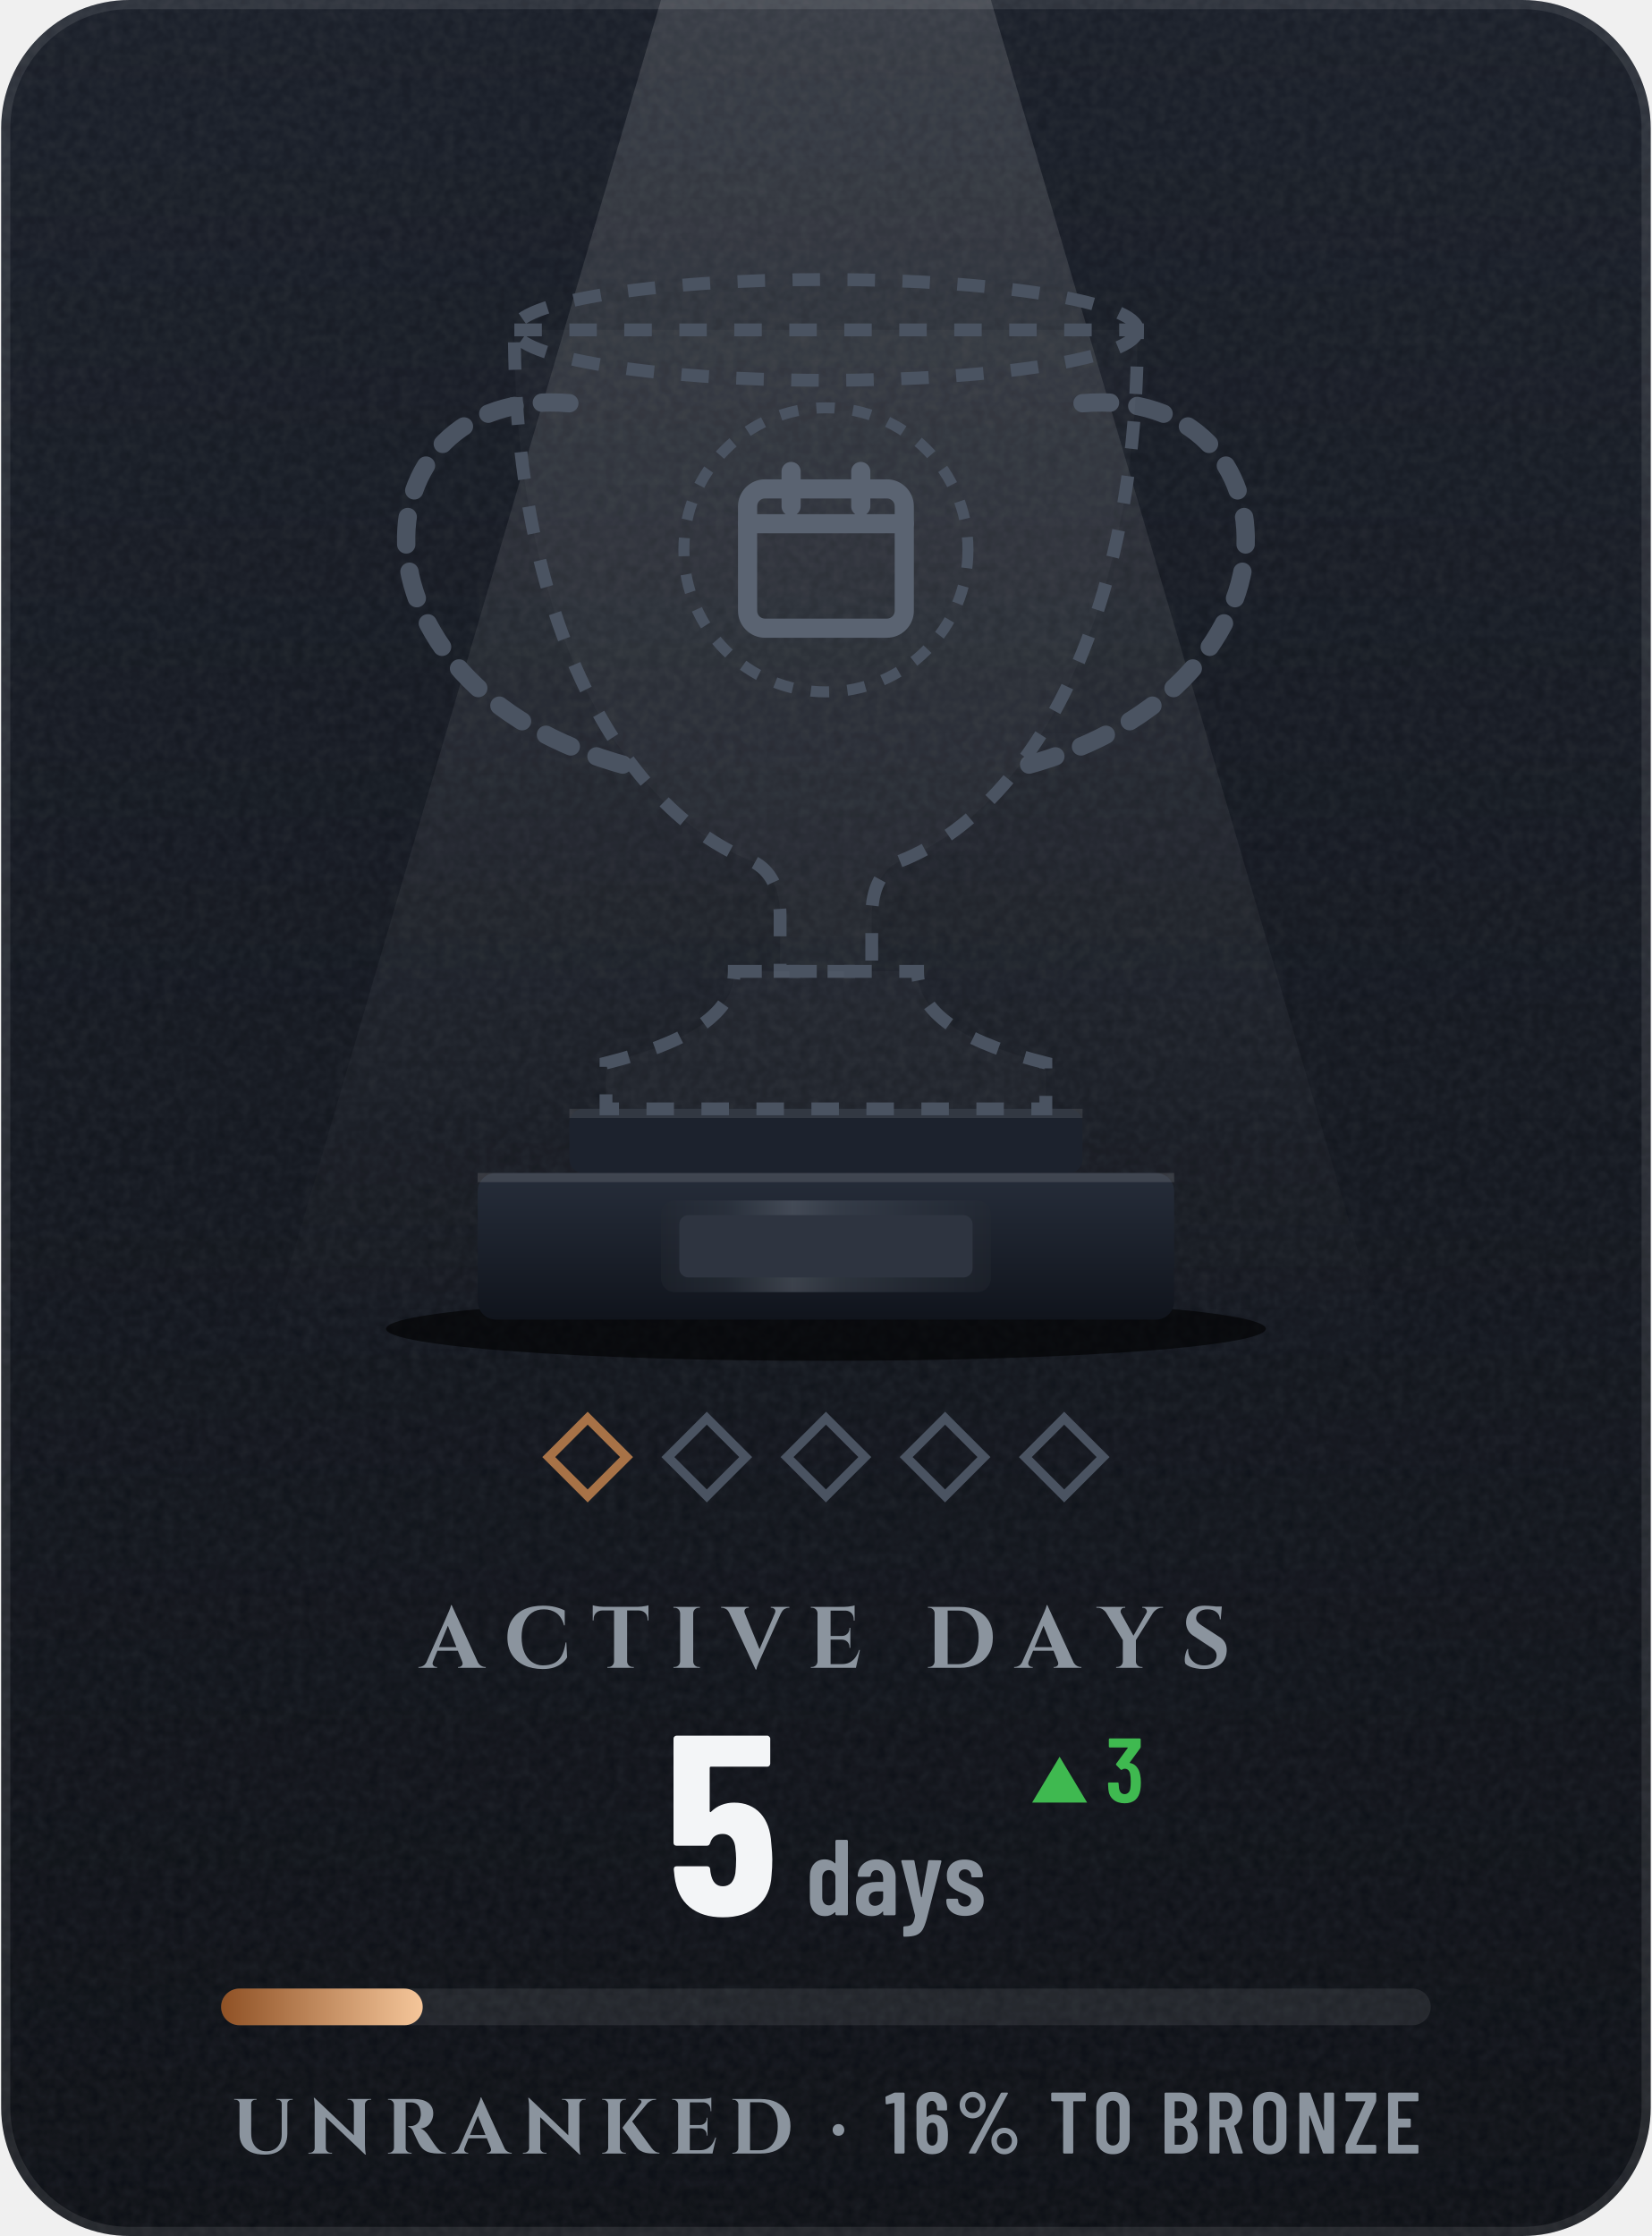
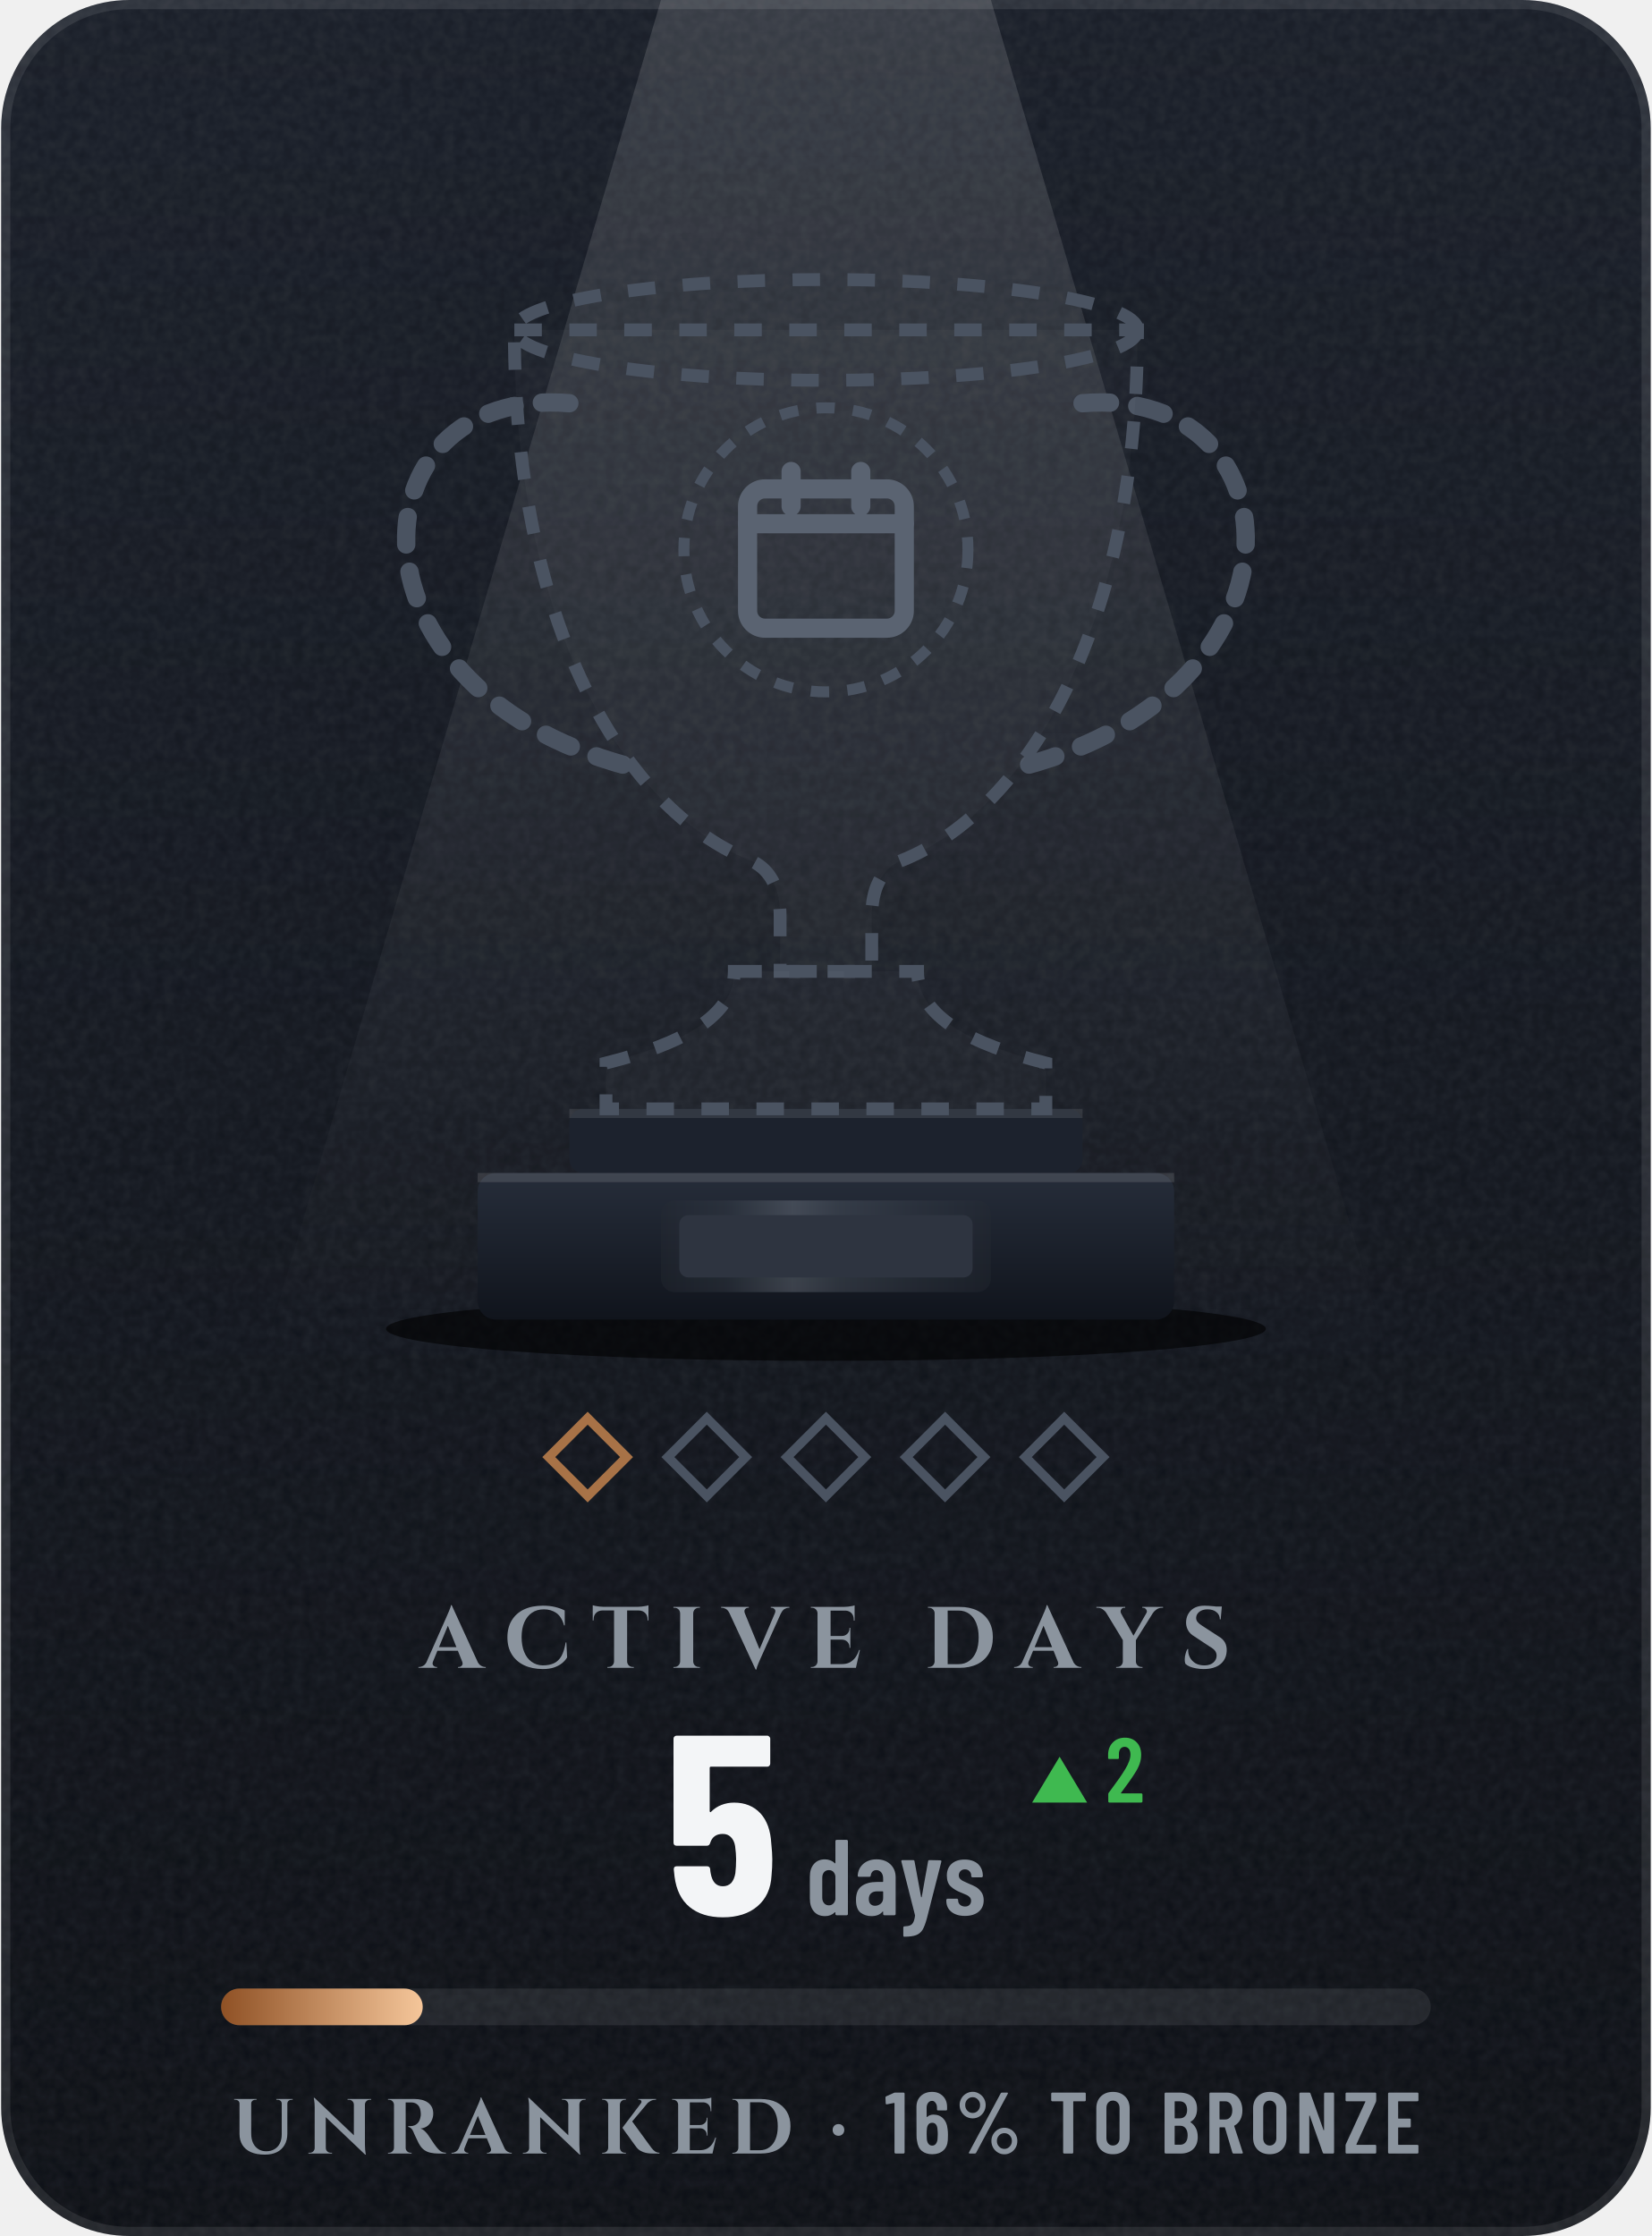
- <svg xmlns="http://www.w3.org/2000/svg" width="164" height="222" viewBox="0 0 180 244" role="img" aria-label="Active Days trophy: Unranked, 5 days, 16% to Bronze, up 3 this week">
+ <svg xmlns="http://www.w3.org/2000/svg" width="164" height="222" viewBox="0 0 180 244" role="img" aria-label="Active Days trophy: Unranked, 5 days, 16% to Bronze, up 2 this week">
  <defs>
    <linearGradient id="bg" x1="0" y1="0" x2="0" y2="1">
      <stop offset="0" stop-color="#171C26" />
      <stop offset="1" stop-color="#0A0D13" />
    </linearGradient>
    <clipPath id="card">
      <rect width="180" height="244" rx="14" />
    </clipPath>
    <filter id="grain" x="0" y="0" width="100%" height="100%">
      <feTurbulence type="fractalNoise" baseFrequency=".85" numOctaves="2" stitchTiles="stitch" />
      <feColorMatrix values="0 0 0 0 1 0 0 0 0 1 0 0 0 0 1 0 0 0 .07 0" />
    </filter>
    <radialGradient id="glow" cx=".5" cy=".5" r=".5">
      <stop offset="0" stop-color="#5A626D" stop-opacity="0" />
      <stop offset="1" stop-color="#5A626D" stop-opacity="0" />
    </radialGradient>
    <linearGradient id="mh" x1="0" y1="0" x2="1" y2="0">
      <stop offset="0" stop-color="#252A32" />
      <stop offset="0.2" stop-color="#3A414B" />
      <stop offset="0.4" stop-color="#838B96" />
      <stop offset="0.54" stop-color="#5A626D" />
      <stop offset="0.78" stop-color="#3A414B" />
      <stop offset="1" stop-color="#252A32" />
    </linearGradient>
    <linearGradient id="md" x1="0" y1="0" x2="1" y2="1">
      <stop offset="0" stop-color="#252A32" />
      <stop offset="0.2" stop-color="#3A414B" />
      <stop offset="0.4" stop-color="#838B96" />
      <stop offset="0.54" stop-color="#5A626D" />
      <stop offset="0.78" stop-color="#3A414B" />
      <stop offset="1" stop-color="#252A32" />
    </linearGradient>
    <linearGradient id="mdr" x1="1" y1="1" x2="0" y2="0">
      <stop offset="0" stop-color="#252A32" />
      <stop offset="0.2" stop-color="#3A414B" />
      <stop offset="0.4" stop-color="#838B96" />
      <stop offset="0.54" stop-color="#5A626D" />
      <stop offset="0.78" stop-color="#3A414B" />
      <stop offset="1" stop-color="#252A32" />
    </linearGradient>
    <linearGradient id="dia" x1="0" y1="0" x2="1" y2="0">
      <stop offset="0" stop-color="#6CCBFF" />
      <stop offset=".5" stop-color="#C4B2FF" />
      <stop offset="1" stop-color="#F29BDD" />
    </linearGradient>
    <linearGradient id="pb" x1="0" y1="0" x2="1" y2="0">
      <stop offset="0" stop-color="#8F5125" />
      <stop offset="1" stop-color="#F5C69A" />
    </linearGradient>
    <linearGradient id="shg" x1="0" y1="0" x2="1" y2="0">
      <stop offset="0" stop-color="#FFFFFF" stop-opacity="0" />
      <stop offset=".5" stop-color="#FFFFFF" stop-opacity=".6" />
      <stop offset="1" stop-color="#FFFFFF" stop-opacity="0" />
    </linearGradient>
    <linearGradient id="mu" gradientUnits="userSpaceOnUse" x1="38" y1="0" x2="142" y2="0">
      <stop offset="0" stop-color="#252A32" />
      <stop offset="0.2" stop-color="#3A414B" />
      <stop offset="0.4" stop-color="#838B96" />
      <stop offset="0.54" stop-color="#5A626D" />
      <stop offset="0.78" stop-color="#3A414B" />
      <stop offset="1" stop-color="#252A32" />
    </linearGradient>
    <linearGradient id="cone" x1="0" y1="0" x2="0" y2="1">
      <stop offset="0" stop-color="#FFFFFF" stop-opacity=".13" />
      <stop offset="1" stop-color="#FFFFFF" stop-opacity="0" />
    </linearGradient>
    <linearGradient id="rim" x1="0" y1="0" x2="0" y2="1">
      <stop offset="0" stop-color="#181B20" />
      <stop offset="1" stop-color="#3A414B" />
    </linearGradient>
    <linearGradient id="pl" x1="0" y1="0" x2="0" y2="1">
      <stop offset="0" stop-color="#262D3A" />
      <stop offset="1" stop-color="#10141C" />
    </linearGradient>
    <radialGradient id="en" cx=".4" cy=".35" r=".75">
      <stop offset="0" stop-color="#E69661" />
      <stop offset=".6" stop-color="#DD732C" />
      <stop offset="1" stop-color="#633414" />
    </radialGradient>
    <clipPath id="cup">
      <path d="M56 36H124C124 70 111 89 98 94C96 95 95 97 95 100V106H85V100C85 97 84 95 82 94C69 89 56 70 56 36Z" />
      <path d="M80 106H100C100 111 106 114 114 116V121H66V116C74 114 80 111 80 106Z" />
    </clipPath>
  </defs>
  <g clip-path="url(#card)">
    <rect width="180" height="244" fill="url(#bg)" />
    <rect width="180" height="244" filter="url(#grain)" />
  </g>
  <rect x=".5" y=".5" width="179" height="243" rx="13.5" fill="none" stroke="#FFFFFF" stroke-opacity=".09" />
  <path d="M72 0H108L152 150H28Z" fill="url(#cone)" />
  <circle cx="90" cy="72" r="64" fill="url(#glow)" />
  <ellipse cx="90" cy="145" rx="48" ry="3.5" fill="#000000" fill-opacity=".6" />
  <rect x="62" y="121" width="56" height="7" rx="1.5" fill="#1C222D" />
  <rect x="62" y="121" width="56" height="1" fill="#FFFFFF" fill-opacity=".1" />
  <rect x="52" y="128" width="76" height="16" rx="2" fill="url(#pl)" />
  <rect x="52" y="128" width="76" height="1" fill="#FFFFFF" fill-opacity=".12" />
  <rect x="72" y="131" width="36" height="10" rx="1.5" fill="url(#mh)" opacity="0.35" />
  <rect x="74" y="132.6" width="32" height="6.8" rx="1" fill="#2E3440" />
  <path d="M62 44C38 42 36 76 70 84M118 44C142 42 144 76 110 84" fill="none" stroke="#4A5361" stroke-width="2" stroke-dasharray="3 3" stroke-linecap="round" />
  <path d="M56 36H124C124 70 111 89 98 94C96 95 95 97 95 100V106H85V100C85 97 84 95 82 94C69 89 56 70 56 36Z" fill="#FFFFFF" fill-opacity=".025" stroke="#4A5361" stroke-width="1.4" stroke-dasharray="3 3" />
  <path d="M80 106H100C100 111 106 114 114 116V121H66V116C74 114 80 111 80 106Z" fill="#FFFFFF" fill-opacity=".025" stroke="#4A5361" stroke-width="1.4" stroke-dasharray="3 3" />
  <ellipse cx="90" cy="36" rx="34" ry="5.5" fill="none" stroke="#4A5361" stroke-width="1.4" stroke-dasharray="3 3" />
  <circle cx="90" cy="60" r="15.5" fill="none" stroke="#4A5361" stroke-width="1.2" stroke-dasharray="2 2" />
  <g transform="translate(78.6 48.6) scale(0.95)" fill="none" stroke="#5A6371" stroke-width="2.2" stroke-linecap="round" stroke-linejoin="round">
    <rect x="3" y="5" width="18" height="16" rx="2" />
    <path d="M3 9h18M8 3v4M16 3v4" />
  </g>
  <rect x="-3" y="-3" width="6" height="6" transform="translate(64 159) rotate(45)" fill="none" stroke="#CC8850" stroke-opacity=".8" />
  <rect x="-3" y="-3" width="6" height="6" transform="translate(77 159) rotate(45)" fill="none" stroke="#4A5361" stroke-opacity="1" />
  <rect x="-3" y="-3" width="6" height="6" transform="translate(90 159) rotate(45)" fill="none" stroke="#4A5361" stroke-opacity="1" />
  <rect x="-3" y="-3" width="6" height="6" transform="translate(103 159) rotate(45)" fill="none" stroke="#4A5361" stroke-opacity="1" />
  <rect x="-3" y="-3" width="6" height="6" transform="translate(116 159) rotate(45)" fill="none" stroke="#4A5361" stroke-opacity="1" />
  <g transform="translate(45.8 182) scale(0.0095 -0.0095)" fill="#8B949E">
    <use href="#s65" x="0" />
    <use href="#s67" x="949" />
    <use href="#s84" x="1960" />
    <use href="#s73" x="2859" />
    <use href="#s86" x="3477" />
    <use href="#s69" x="4437" />
    <use href="#s68" x="5782" />
    <use href="#s65" x="6842" />
    <use href="#s89" x="7790" />
    <use href="#s83" x="8724" />
  </g>
  <g transform="translate(72.5 209) scale(0.028 -0.028)" fill="#F3F5F7">
    <use href="#n53" x="0" />
  </g>
  <g transform="translate(87.8 209) scale(0.01176 -0.01176)" fill="#8B949E">
    <use href="#m100" x="0" />
    <use href="#m97" x="437" />
    <use href="#m121" x="871" />
    <use href="#m115" x="1274" />
  </g>
  <polygon points="112.5,196.7 118.5,196.7 115.5,191.7" fill="#3FB950" />
  <g transform="translate(120.5 196.7) scale(0.01 -0.01)" fill="#3FB950">
-     <use href="#m51" x="0" />
+     <use href="#m50" x="0" />
  </g>
  <rect x="24" y="217" width="132" height="4" rx="2" fill="#FFFFFF" fill-opacity=".08" />
  <rect x="24" y="217" width="22" height="4" rx="2" fill="url(#pb)" />
  <g transform="translate(25.1 235) scale(0.0085 -0.0085)" fill="#8B949E">
    <use href="#s85" x="0" />
    <use href="#s78" x="962" />
    <use href="#s82" x="1968" />
    <use href="#s65" x="2857" />
    <use href="#s78" x="3715" />
    <use href="#s75" x="4721" />
    <use href="#s69" x="5619" />
    <use href="#s68" x="6392" />
  </g>
  <g transform="translate(90.4 235) scale(0.009 -0.009)" fill="#8B949E">
    <use href="#m183" x="0" />
  </g>
  <g transform="translate(96.4 235) scale(0.0095 -0.0095)" fill="#8B949E">
    <use href="#m49" x="0" />
    <use href="#m54" x="327" />
    <use href="#m37" x="808" />
    <use href="#m84" x="1886" />
    <use href="#m79" x="2390" />
    <use href="#m66" x="3162" />
    <use href="#m82" x="3677" />
    <use href="#m79" x="4191" />
    <use href="#m78" x="4710" />
    <use href="#m90" x="5270" />
    <use href="#m69" x="5729" />
  </g>
  <defs>
    <path id="m37" d="M54 557Q54 598 74 633Q94 668 128 688Q163 709 204 709Q244 709 278 688Q313 668 333 633Q353 598 353 557Q353 515 333 480Q313 445 279 424Q245 404 204 404Q163 404 128 424Q94 445 74 480Q54 515 54 557ZM162 14 526 692Q530 700 541 700H599Q606 700 608 696Q610 692 607 686L243 8Q239 0 228 0H170Q163 0 161 4Q159 8 162 14ZM289 557Q289 594 264 620Q239 647 204 647Q168 647 143 621Q118 595 118 557Q118 519 143 492Q168 466 204 466Q240 466 264 492Q289 519 289 557ZM419 144Q419 185 439 220Q459 255 493 276Q527 296 568 296Q609 296 643 276Q677 255 697 220Q717 185 717 144Q717 102 697 67Q677 32 643 12Q609 -9 568 -9Q527 -9 493 12Q459 32 439 67Q419 102 419 144ZM654 144Q654 182 629 208Q604 234 568 234Q532 234 507 208Q482 182 482 144Q482 106 507 80Q532 53 568 53Q604 53 629 80Q654 106 654 144Z" />
    <path id="m49" d="M122 700H218Q223 700 226 696Q230 693 230 688V12Q230 7 226 4Q223 0 218 0H126Q121 0 118 4Q114 7 114 12V576Q114 578 112 580Q111 582 109 581L27 565H24Q13 565 13 576L10 643Q10 653 18 657L107 697Q114 700 122 700Z" />
-     <path id="m51" d="M387 218Q387 169 380 134Q368 66 326 29Q283 -8 210 -8Q134 -8 86 32Q38 73 32 143Q30 165 28 207Q28 219 40 219H132Q144 219 144 207Q146 173 148 156Q153 125 169 108Q185 92 210 92Q234 92 250 108Q266 123 271 152Q276 182 276 230Q276 281 269 315Q263 341 248 355Q233 369 210 369Q195 369 183 360Q177 356 174 356Q172 356 166 360L119 408Q115 412 115 417Q115 421 118 425L243 595Q245 597 244 599Q242 601 239 601H49Q44 601 40 604Q37 608 37 613V688Q37 693 40 696Q44 700 49 700H373Q378 700 382 696Q385 693 385 688V609Q385 602 380 594L266 438Q262 432 268 431Q309 426 338 392Q368 358 378 307Q387 267 387 218Z" />
+     <path id="m50" d="M173 100H392Q397 100 400 96Q404 93 404 88V12Q404 7 400 4Q397 0 392 0H43Q38 0 34 4Q31 7 31 12V92Q31 101 36 107L75 160Q114 212 152 266Q189 320 215 363Q273 459 273 522Q273 562 256 585Q238 608 209 608Q180 608 163 586Q146 563 147 526V487Q147 482 144 478Q140 475 135 475H41Q36 475 32 478Q29 482 29 487V530Q33 610 84 659Q134 708 214 708Q293 708 342 656Q390 605 390 521Q390 471 373 422Q356 373 319 317Q294 277 260 229Q225 181 214 166Q184 126 170 106Q168 104 169 102Q170 100 173 100Z" />
    <path id="m54" d="M401 216Q401 193 399 151Q394 75 346 34Q299 -8 221 -8Q147 -8 101 30Q55 69 46 144Q40 171 40 207L39 532Q39 613 88 660Q138 708 219 708Q295 708 343 660Q391 612 391 532V507Q391 502 388 498Q384 495 379 495H287Q282 495 278 498Q275 502 275 507V526Q275 560 258 582Q242 605 219 605Q191 605 174 583Q156 561 156 526V423Q156 420 158 419Q160 418 162 420Q191 447 234 447Q303 447 346 403Q389 359 396 286Q401 253 401 216ZM284 224Q284 250 279 295Q267 353 220 353Q196 353 180 338Q165 322 160 292Q156 257 156 224Q156 195 159 157Q164 125 180 108Q195 91 220 91Q245 91 260 109Q276 127 281 160Q284 196 284 224Z" />
    <path id="m66" d="M242 0H66Q61 0 58 4Q54 7 54 12V688Q54 693 58 696Q61 700 66 700H224Q319 700 373 652Q427 604 427 512Q427 409 354 365Q349 362 352 359Q391 334 413 292Q435 250 435 192Q435 100 382 50Q328 0 242 0ZM170 595V409Q170 404 175 404H226Q267 404 290 429Q313 454 313 500Q313 548 290 574Q267 600 226 600H175Q170 600 170 595ZM319 208Q319 260 296 290Q273 319 233 319H175Q170 319 170 314V106Q170 101 175 101H233Q273 101 296 129Q319 157 319 208Z" />
    <path id="m69" d="M391 600H175Q170 600 170 595V406Q170 401 175 401H303Q308 401 312 398Q315 394 315 389V312Q315 307 312 304Q308 300 303 300H175Q170 300 170 295V105Q170 100 175 100H391Q396 100 400 96Q403 93 403 88V12Q403 7 400 4Q396 0 391 0H66Q61 0 58 4Q54 7 54 12V688Q54 693 58 696Q61 700 66 700H391Q396 700 400 696Q403 693 403 688V612Q403 607 400 604Q396 600 391 600Z" />
    <path id="m78" d="M350 700H441Q446 700 450 696Q453 693 453 688V12Q453 7 450 4Q446 0 441 0H336Q326 0 323 10L174 434Q173 437 170 436Q168 436 168 433L169 12Q169 7 166 4Q162 0 157 0H66Q61 0 58 4Q54 7 54 12V688Q54 693 58 696Q61 700 66 700H169Q179 700 182 690L332 269Q333 266 336 266Q338 267 338 270V688Q338 693 342 696Q345 700 350 700Z" />
    <path id="m79" d="M42 182V518Q42 604 94 656Q147 708 233 708Q319 708 372 656Q425 604 425 518V182Q425 96 372 44Q319 -8 233 -8Q147 -8 94 44Q42 96 42 182ZM309 177V523Q309 561 288 584Q267 608 233 608Q199 608 178 584Q158 561 158 523V177Q158 139 178 116Q199 92 233 92Q267 92 288 116Q309 139 309 177Z" />
    <path id="m82" d="M318 10 233 297Q231 301 228 301H175Q170 301 170 296V12Q170 7 166 4Q163 0 158 0H66Q61 0 58 4Q54 7 54 12V688Q54 693 58 696Q61 700 66 700H254Q307 700 348 674Q388 649 410 602Q433 556 433 496Q433 434 409 389Q385 344 342 321Q338 320 339 315L437 14Q438 12 438 9Q438 0 427 0H331Q321 0 318 10ZM170 595V396Q170 391 175 391H236Q272 391 294 419Q317 447 317 495Q317 543 294 572Q272 600 236 600H175Q170 600 170 595Z" />
    <path id="m84" d="M425 688V612Q425 607 422 604Q418 600 413 600H286Q281 600 281 595V12Q281 7 278 4Q274 0 269 0H177Q172 0 168 4Q165 7 165 12V595Q165 600 160 600H40Q35 600 32 604Q28 607 28 612V688Q28 693 32 696Q35 700 40 700H413Q418 700 422 696Q425 693 425 688Z" />
    <path id="m90" d="M25 12V92Q25 100 28 107L252 594Q253 596 252 598Q251 600 249 600H37Q32 600 28 604Q25 607 25 612V688Q25 693 28 696Q32 700 37 700H365Q370 700 374 696Q377 693 377 688V608Q377 601 374 593L150 106Q149 104 150 102Q151 100 153 100H365Q370 100 374 96Q377 93 377 88V12Q377 7 374 4Q370 0 365 0H37Q32 0 28 4Q25 7 25 12Z" />
    <path id="m97" d="M397 352V12Q397 7 394 4Q390 0 385 0H293Q288 0 284 4Q281 7 281 12V31Q281 34 279 35Q277 36 275 33Q240 -8 173 -8Q116 -8 72 24Q29 57 29 143Q29 233 82 271Q134 309 224 309H276Q281 309 281 314V340Q281 376 263 398Q245 419 218 419Q197 419 183 406Q169 392 166 369Q165 357 153 357H56Q44 357 45 369Q50 437 98 478Q147 519 220 519Q299 519 348 473Q397 427 397 352ZM281 160V217Q281 222 276 222H224Q190 222 169 204Q148 185 148 150Q148 119 164 104Q180 88 205 88Q235 88 258 107Q281 126 281 160Z" />
    <path id="m100" d="M287 700H379Q384 700 388 696Q391 693 391 688V12Q391 7 388 4Q384 0 379 0H287Q282 0 278 4Q275 7 275 12V24Q275 27 273 28Q271 29 269 27Q233 -8 179 -8Q112 -8 75 36Q38 80 38 154V357Q38 433 76 476Q113 519 179 519Q202 519 226 510Q250 502 269 483Q271 481 273 482Q275 483 275 486V688Q275 693 278 696Q282 700 287 700ZM275 149V362Q271 388 255 404Q239 419 215 419Q187 419 170 400Q153 380 153 348V163Q153 131 170 112Q187 92 215 92Q239 92 255 108Q271 123 275 149Z" />
    <path id="m115" d="M30 135V142Q30 147 34 150Q37 154 42 154H128Q133 154 136 150Q140 147 140 142V137Q140 113 158 97Q177 81 204 81Q230 81 245 96Q260 111 260 134Q260 154 247 168Q234 181 219 188Q204 195 165 211Q108 233 72 267Q35 301 35 368Q35 438 80 478Q124 517 200 517Q278 517 324 476Q369 434 369 364Q369 359 366 356Q362 352 357 352H273Q268 352 264 356Q261 359 261 364V370Q261 394 244 410Q228 426 203 426Q177 426 162 410Q146 393 146 370Q146 351 158 338Q170 325 185 318Q200 310 235 295Q277 278 306 262Q334 245 356 214Q377 184 377 139Q377 72 330 33Q283 -6 203 -6Q124 -6 77 32Q30 70 30 135Z" />
    <path id="m121" d="M34 -187V-115Q34 -110 37 -106Q40 -103 44 -103Q77 -102 96 -94Q115 -87 126 -66Q138 -44 143 -3L142 3L16 499V503Q16 512 27 512H125Q137 512 138 501L199 170Q200 167 202 167Q204 167 205 170L264 501Q265 512 277 512L376 510Q390 510 387 497L253 -28Q234 -99 213 -134Q192 -169 154 -184Q116 -199 45 -199H40Q38 -199 36 -196Q34 -192 34 -187Z" />
    <path id="m183" d="M37 286Q37 317 57 337Q77 357 108 357Q139 357 158 337Q178 317 178 286Q178 255 158 235Q138 215 108 215Q77 215 57 235Q37 255 37 286Z" />
    <path id="n53" d="M416 218Q416 185 413 155Q409 78 358 35Q308 -8 223 -8Q143 -8 94 32Q45 72 35 151L32 179Q32 191 44 191H161Q173 191 174 179Q174 173 176 163Q185 113 223 113Q243 113 256 126Q268 140 272 164Q275 190 275 219Q275 240 271 270Q267 293 254 305Q242 317 223 317Q185 317 174 282Q171 271 161 271H43Q38 271 34 274Q31 278 31 283V688Q31 693 34 696Q38 700 43 700H396Q401 700 404 696Q408 693 408 688V591Q408 586 404 582Q401 579 396 579H177Q172 579 172 574V406Q172 403 174 402Q176 401 178 404Q195 421 218 430Q241 439 267 439Q331 439 370 397Q408 355 412 280Q416 242 416 218Z" />
    <path id="s65" d="M354 720 656 60Q671 36 690 25Q714 10 737 10H745V0H427V10H436Q456 10 471 26Q486 43 474 73L425 196H190L138 69Q132 52 136 39Q141 25 153 18Q165 10 177 10H186V0H-28V10H-19Q4 10 29 25Q48 36 62 60L296 589Q299 595 306 612Q314 628 322 649Q331 670 338 690Q345 709 345 720ZM208 238H408L310 484Z" />
    <path id="s67" d="M722 292 731 120Q709 83 672 53Q635 23 580 4Q525 -14 450 -14Q328 -13 236 30Q145 74 95 155Q45 236 45 351Q45 463 94 544Q143 626 234 670Q326 714 453 714Q533 714 596 698Q660 682 703 659L704 488H695Q668 587 607 630Q546 672 464 672Q384 672 327 633Q270 594 239 523Q208 452 208 353Q208 254 238 182Q267 110 322 70Q376 30 450 28Q527 28 580 53Q633 78 666 136Q698 194 714 292Z" />
    <path id="s68" d="M405 700Q523 700 609 658Q695 615 742 536Q788 458 788 350Q788 242 742 164Q695 85 609 42Q523 0 405 0H42V10H55Q81 10 100 28Q118 47 119 73V627Q119 653 100 672Q81 690 55 690H43L42 700ZM269 658V42H393Q465 42 517 80Q569 117 597 186Q625 255 625 350Q625 445 597 514Q569 583 517 620Q465 658 393 658Z" />
    <path id="s69" d="M606 205 560 0H42V10H55Q81 10 100 28Q118 47 119 73V627Q118 653 100 672Q81 690 55 690H42V700H423Q445 700 470 703Q494 706 515 710Q536 714 545 718V543H535V555Q535 601 508 629Q484 653 447 657H269V366H401Q438 367 462 392Q486 416 486 453V460H496V230H486V238Q486 275 462 299Q438 323 401 324H269V43H400Q450 43 488 62Q526 82 553 118Q580 155 596 205Z" />
    <path id="s73" d="M119 73V627Q118 653 100 672Q81 690 55 690H42V700H346V690H333Q307 690 288 672Q270 653 269 627V73Q270 47 288 28Q307 10 333 10H346V0H42V10H55Q81 10 100 28Q118 47 119 73Z" />
    <path id="s75" d="M119 73V627Q118 653 100 672Q81 690 55 690H42V700H346V690H333Q307 690 288 672Q270 653 269 627V73Q270 47 288 28Q307 10 333 10H346V0H42V10H55Q81 10 100 28Q118 47 119 73ZM734 700V691H730Q697 691 669 678Q645 666 627 650L427 412L675 72Q698 42 722 26Q746 11 777 10V0H695Q684 0 658 1Q633 2 601 9Q569 16 536 34Q504 51 480 83Q475 90 460 110Q445 130 425 158Q405 186 384 216Q362 245 343 271Q324 297 313 314L301 330L540 646Q551 662 543 676Q535 691 515 691H505V700Z" />
    <path id="s78" d="M108 715 613 234V629Q612 655 594 672Q577 690 551 690H532V700H835V690H817Q792 690 774 672Q756 655 755 629V114Q755 77 758 48Q761 18 764 2L767 -14H758L252 467L253 71Q253 46 271 28Q289 10 314 10H333V0H30V10H49Q74 10 92 28Q110 46 110 71V590Q110 646 104 681L98 715Z" />
    <path id="s82" d="M122 73V627Q121 653 102 672Q84 690 58 690H45V700H388Q433 700 476 690Q519 680 552 658Q586 636 606 600Q626 564 626 511Q626 469 608 428Q591 386 555 356Q519 327 462 321Q494 311 520 285Q547 259 564 233Q565 231 576 215Q586 199 602 176Q617 152 634 128Q651 104 665 86Q687 59 705 42Q723 26 743 18Q763 11 789 10V0H691Q637 0 593 10Q549 19 515 42Q481 65 456 104Q448 116 438 134Q429 153 419 174Q409 195 400 214Q390 234 383 250Q376 266 373 275Q360 307 342 323Q325 339 305 342V352H336Q363 352 388 363Q414 374 434 399Q454 424 462 468Q464 477 466 489Q467 501 466 516Q463 588 430 622Q397 655 348 656Q334 657 318 656Q301 656 288 656H272V73Q272 47 291 28Q310 10 336 10H348V0H45V10H58Q84 10 102 28Q121 47 122 73Z" />
    <path id="s83" d="M277 714Q297 714 326 712Q356 710 388 707Q399 705 409 704H476L475 692Q475 692 475 692L463 557H453Q453 609 414 640Q376 672 312 672Q254 672 218 644Q183 616 181 576Q180 546 200 524Q220 502 251 483L442 359Q488 333 512 291Q535 249 532 193Q527 95 457 40Q387 -14 267 -14Q223 -14 182 -6Q140 1 108 14Q76 28 57 47Q49 69 50 100Q51 131 60 163Q68 195 81 216H90Q86 165 108 122Q131 78 174 52Q218 27 278 28Q344 29 380 62Q416 94 416 140Q416 171 398 196Q379 221 337 244L162 360Q109 390 85 437Q61 484 66 539Q71 591 97 630Q123 670 168 692Q214 714 277 714Z" />
    <path id="s84" d="M654 719V544L644 545V556Q644 603 616 630Q589 658 542 659H409V73Q410 47 428 28Q447 10 473 10H486V0H182V10H195Q221 10 240 28Q258 47 259 73V659H125Q79 658 52 630Q24 603 24 556V545L14 544V719Q24 715 44 711Q65 707 90 704Q115 701 136 701H532Q554 701 578 704Q603 707 624 711Q645 715 654 719Z" />
    <path id="s85" d="M326 700V690H310Q288 690 272 676Q257 662 257 640V260Q257 189 280 137Q304 85 348 57Q391 29 451 29Q512 29 556 56Q601 82 625 131Q649 180 649 247V640Q649 662 634 676Q618 690 596 690H580V700H790V690H774Q752 690 736 676Q721 662 721 640V253Q721 171 686 111Q652 51 588 18Q523 -14 432 -14Q326 -14 253 18Q180 51 144 110Q107 170 107 252V640Q107 662 92 676Q76 690 54 690H38V700Z" />
    <path id="s86" d="M368 -20 68 627Q52 661 28 676Q3 690 -20 690H-28V700H290V690H281Q262 690 248 674Q233 657 244 627L413 214L589 627Q602 657 586 674Q570 690 551 690H542V700H756V690H747Q725 690 700 676Q676 661 660 627H659L426 111Q424 105 416 88Q409 72 400 51Q391 30 384 10Q378 -9 377 -20Z" />
    <path id="s89" d="M543 628Q552 642 548 656Q544 671 533 680Q522 690 508 690H496V700H735V690H721Q690 690 662 672Q635 654 620 631H619L423 318V73Q423 47 442 28Q461 10 487 10H499V0H196V10H209Q235 10 254 28Q272 47 273 73V318L83 631Q69 654 42 672Q15 690 -17 690H-31V700H300V690H287Q265 690 254 670Q242 650 251 629L395 369L543 628ZM367 322H368Z" />
  </defs>
</svg>
